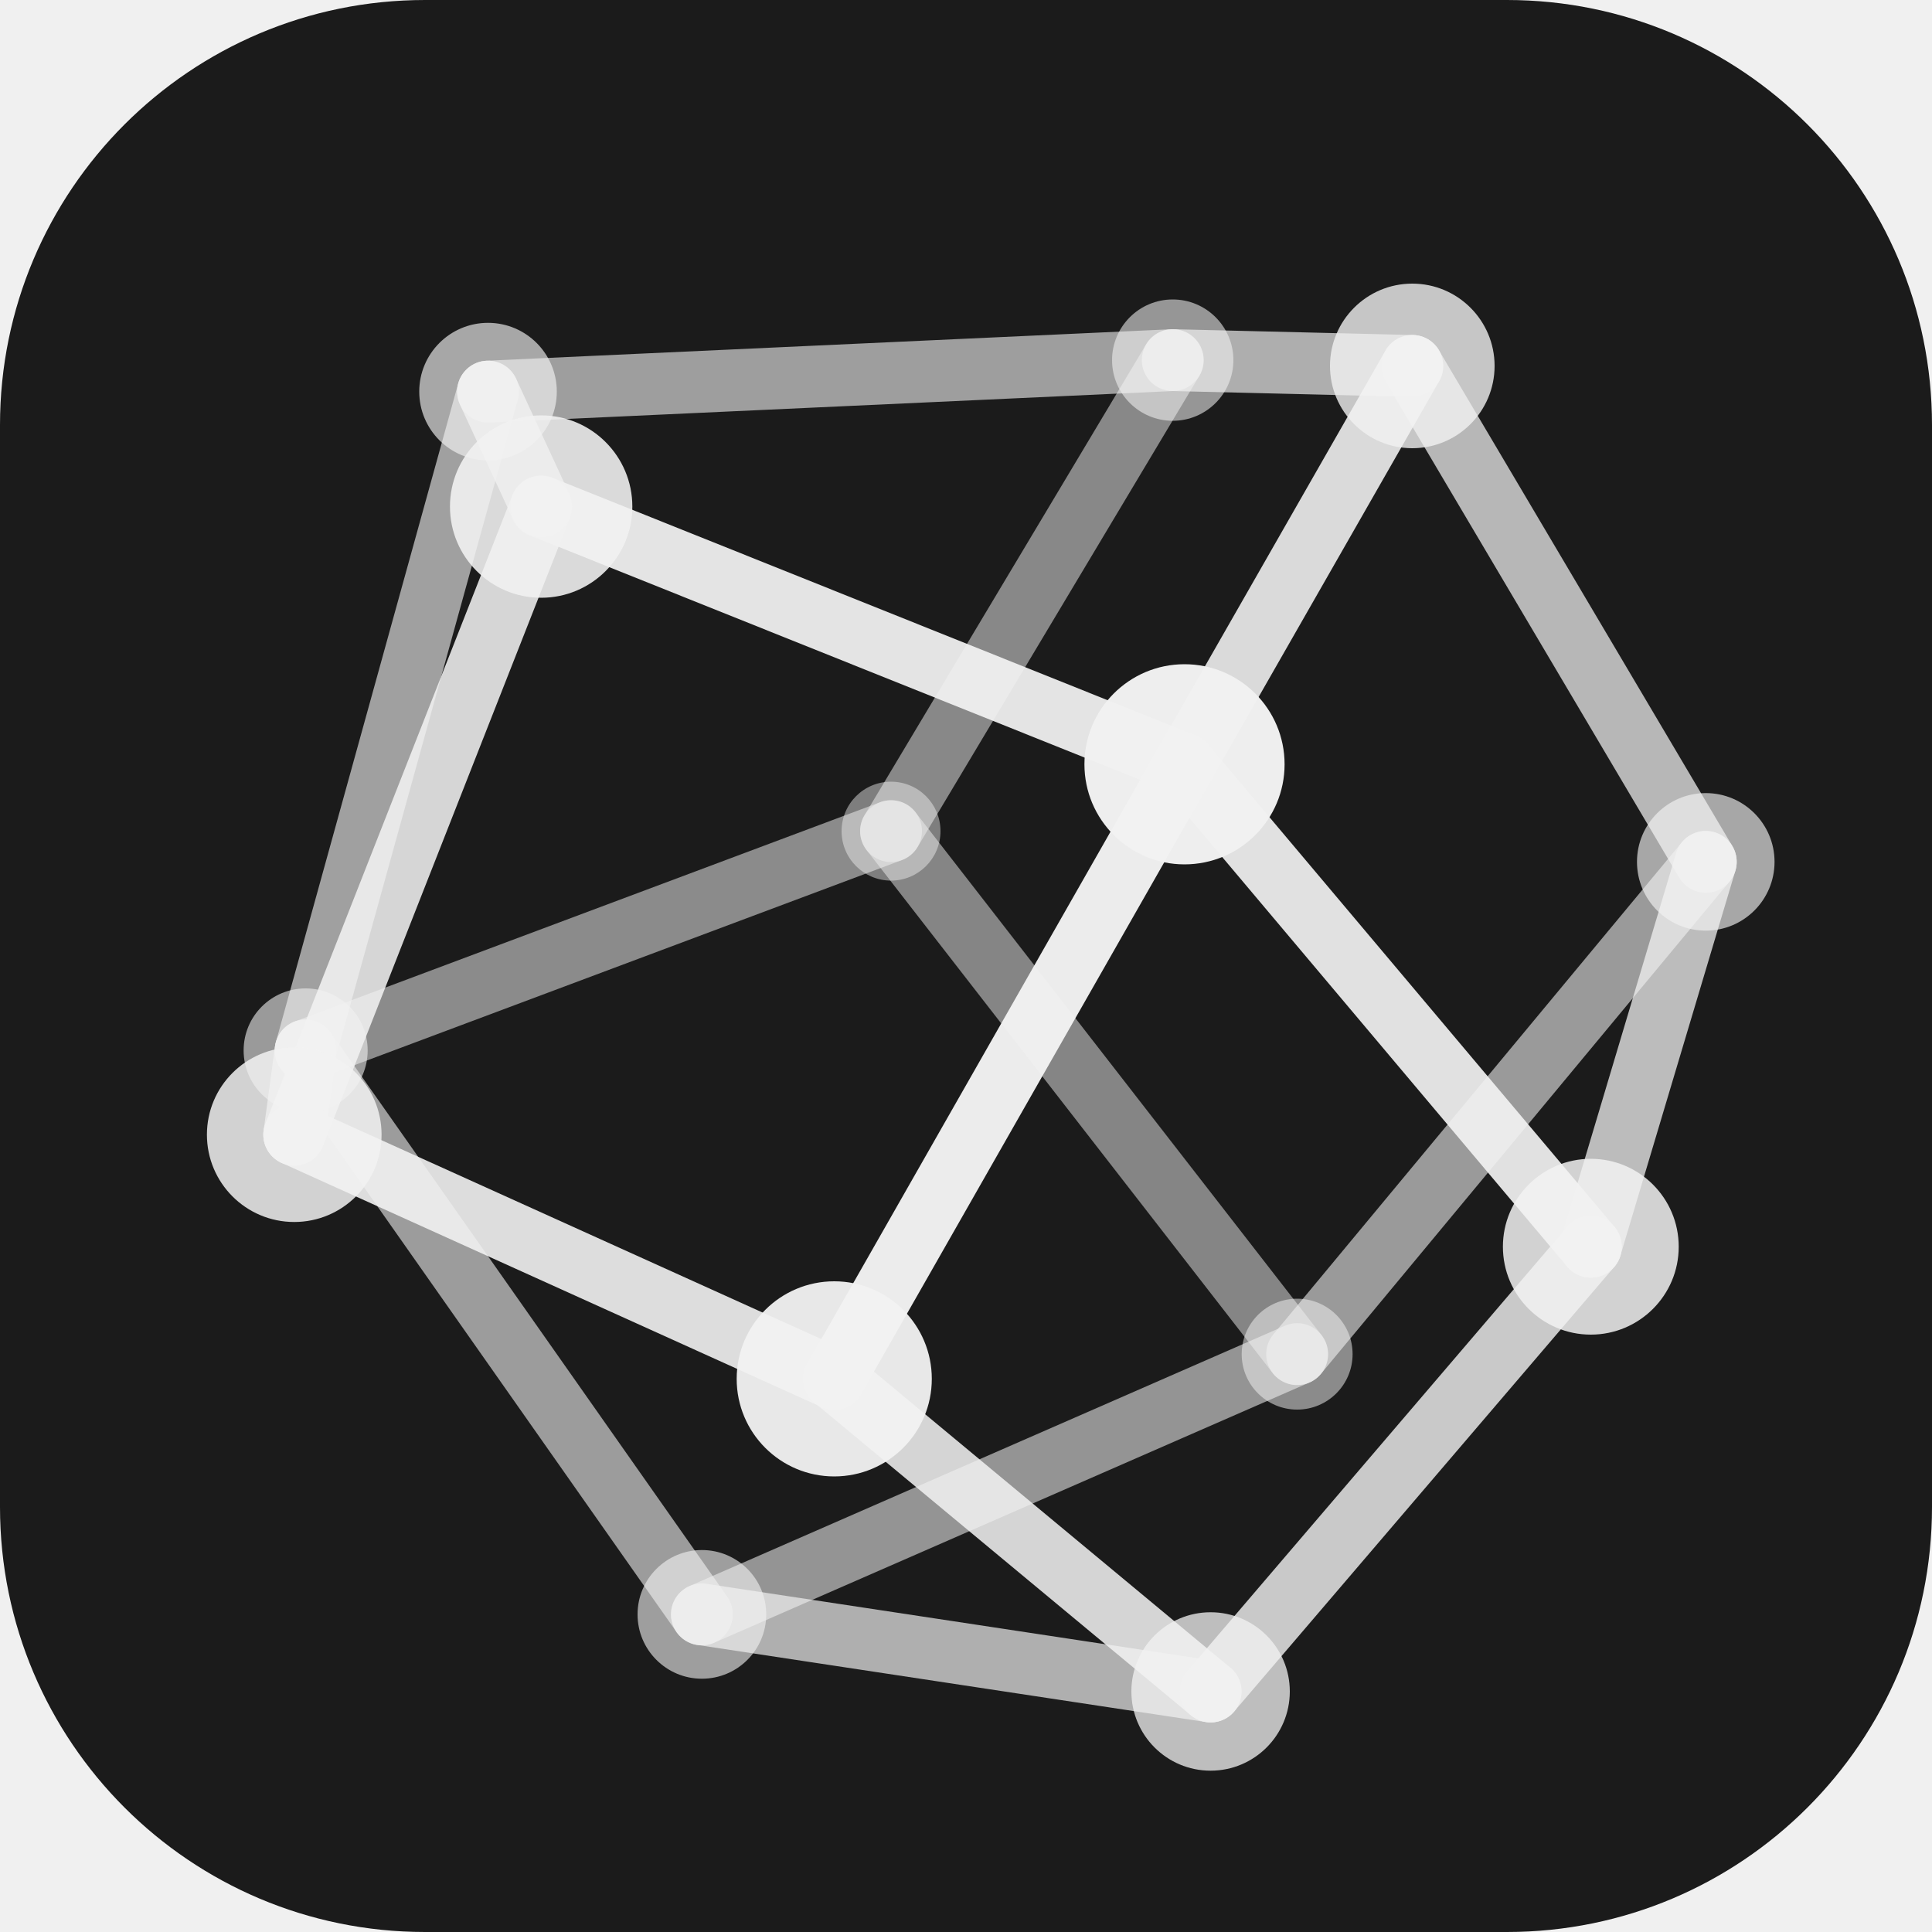
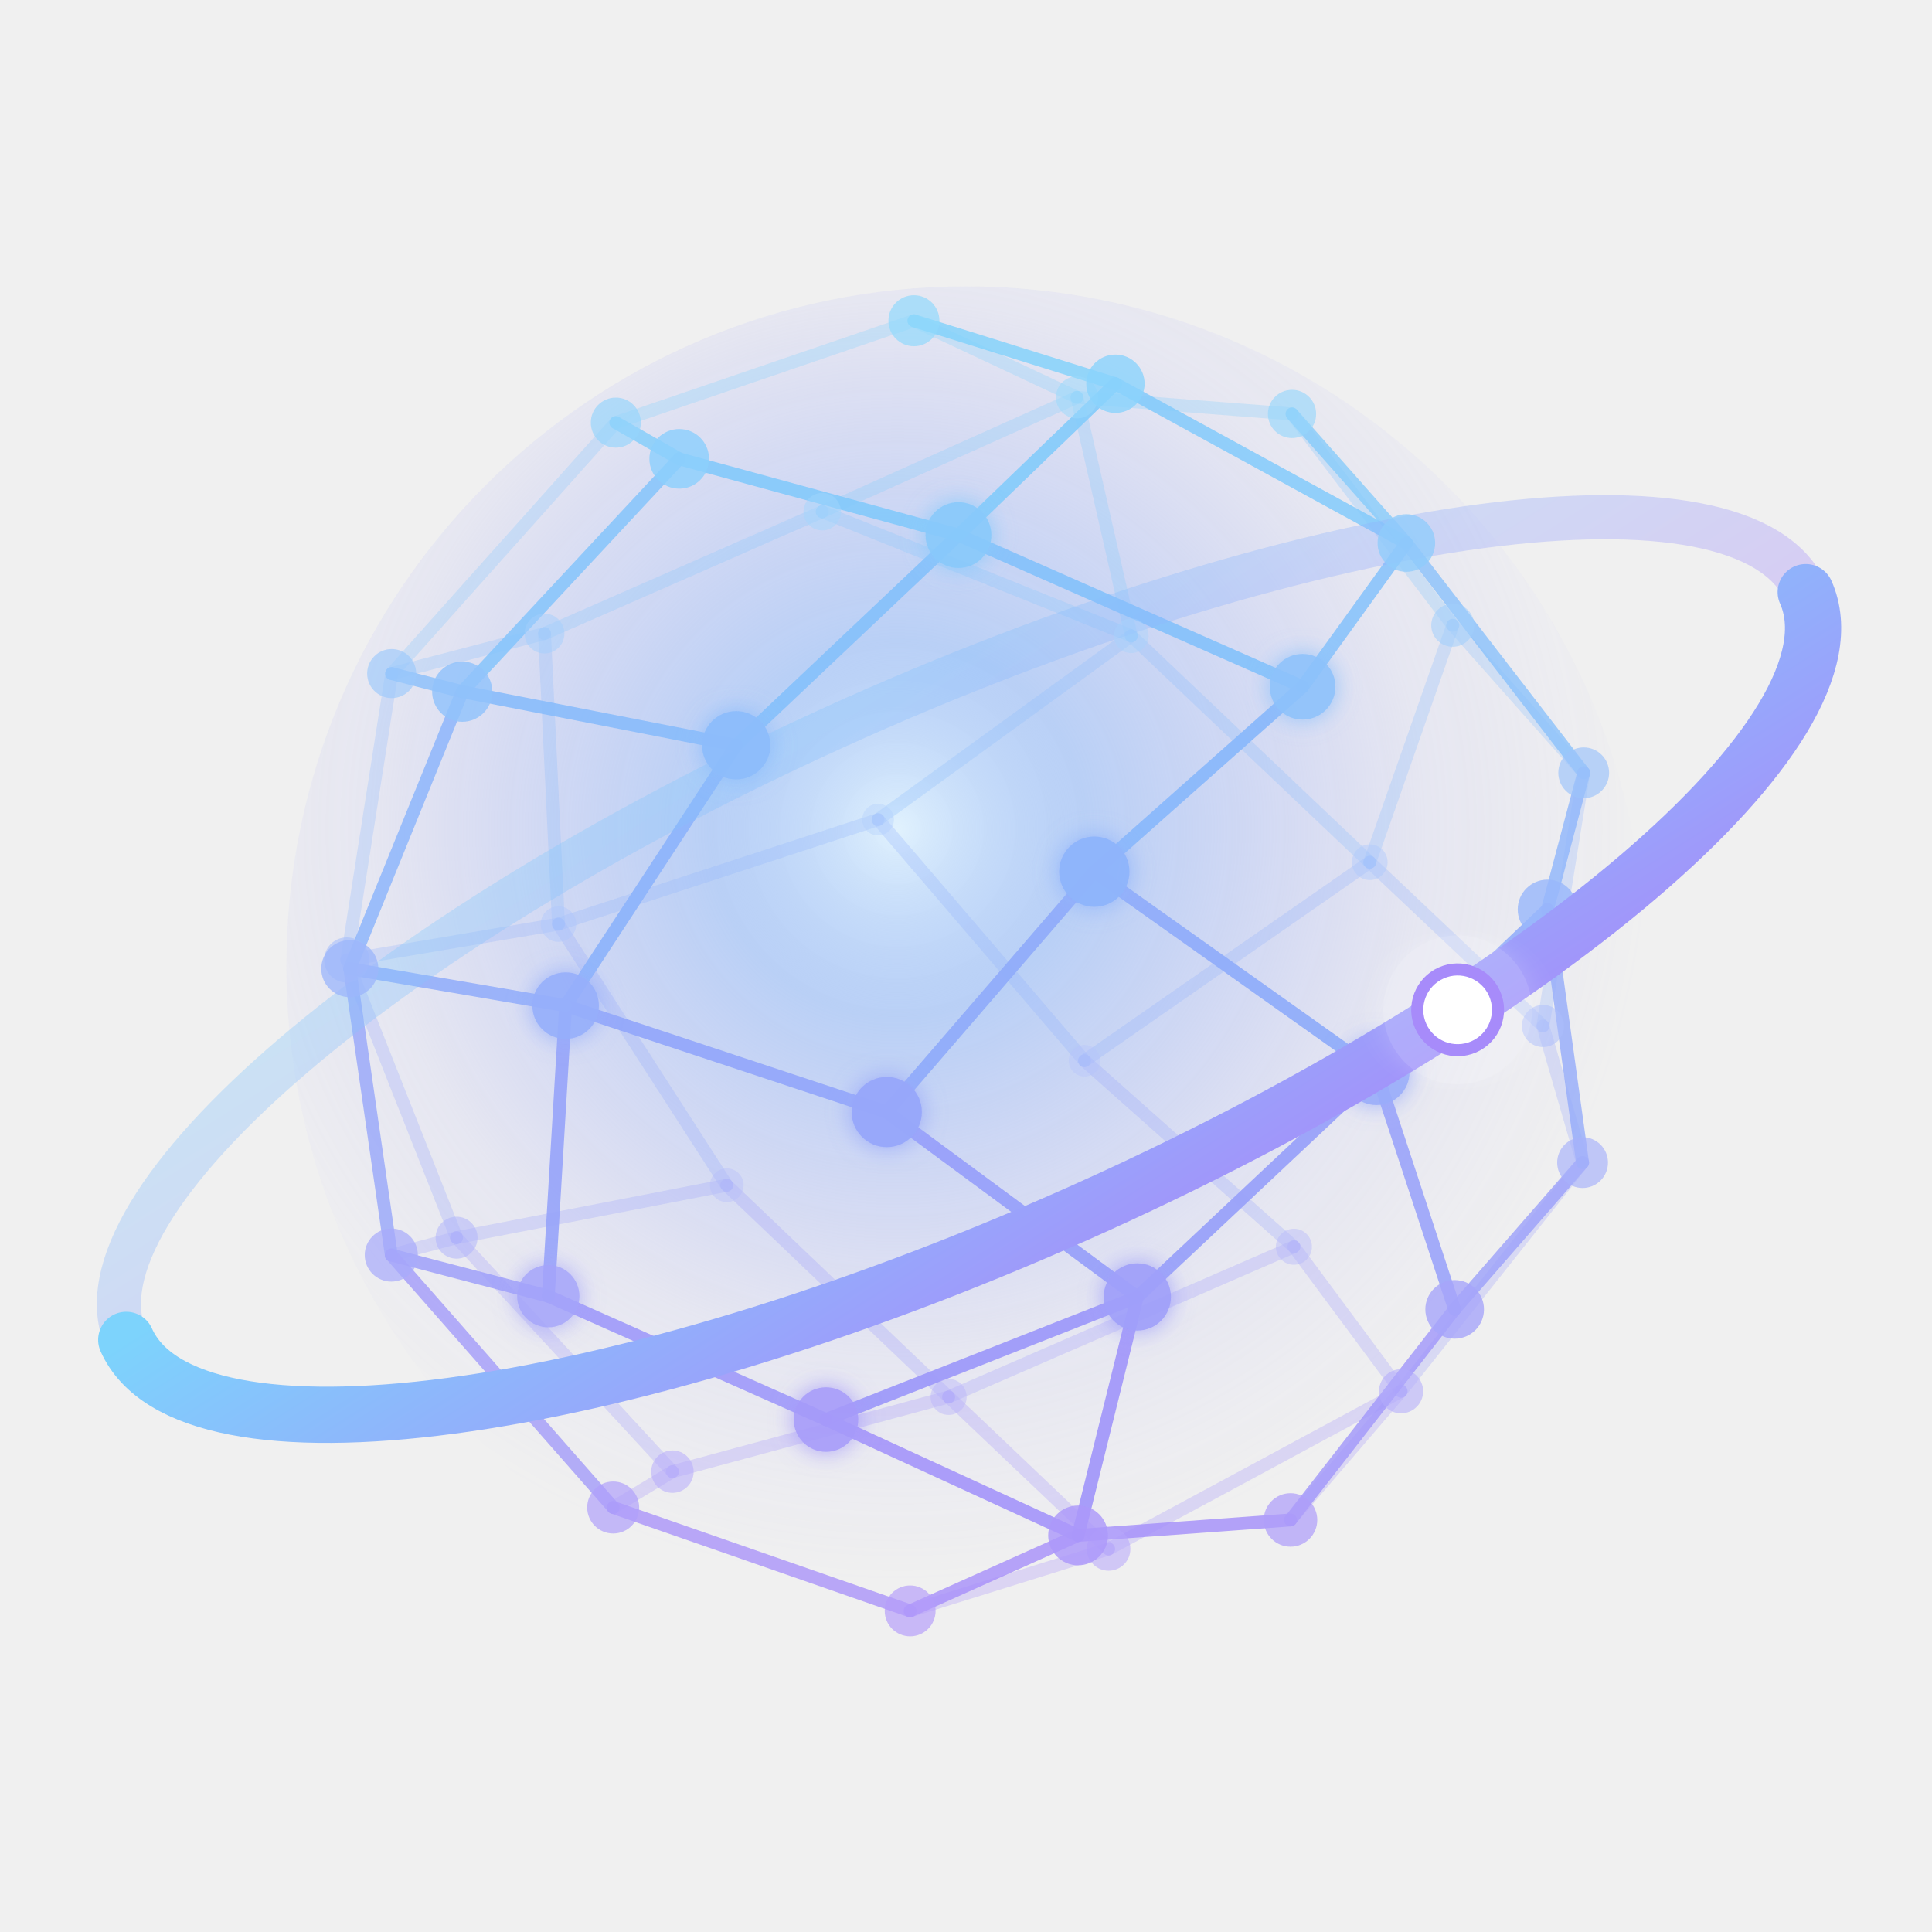
- <svg xmlns="http://www.w3.org/2000/svg" viewBox="0 0 100 100">
-   <rect width="100" height="100" rx="22" fill="#1b1b1b" />
-   <line x1="67.14" y1="70.09" x2="46.12" y2="43.02" stroke="#f2f2f2" stroke-width="3.2" stroke-linecap="round" opacity="0.49" />
-   <line x1="46.12" y1="43.02" x2="60.70" y2="18.64" stroke="#f2f2f2" stroke-width="3.2" stroke-linecap="round" opacity="0.51" />
-   <line x1="15.82" y1="54.37" x2="46.12" y2="43.02" stroke="#f2f2f2" stroke-width="3.2" stroke-linecap="round" opacity="0.52" />
-   <line x1="36.33" y1="83.56" x2="67.14" y2="70.09" stroke="#f2f2f2" stroke-width="3.2" stroke-linecap="round" opacity="0.56" />
-   <line x1="67.14" y1="70.09" x2="88.29" y2="44.61" stroke="#f2f2f2" stroke-width="3.2" stroke-linecap="round" opacity="0.59" />
-   <line x1="36.33" y1="83.56" x2="15.82" y2="54.37" stroke="#f2f2f2" stroke-width="3.2" stroke-linecap="round" opacity="0.60" />
-   <line x1="25.26" y1="20.27" x2="60.70" y2="18.64" stroke="#f2f2f2" stroke-width="3.2" stroke-linecap="round" opacity="0.61" />
-   <line x1="15.82" y1="54.37" x2="25.26" y2="20.27" stroke="#f2f2f2" stroke-width="3.2" stroke-linecap="round" opacity="0.62" />
-   <line x1="73.10" y1="18.94" x2="60.70" y2="18.64" stroke="#f2f2f2" stroke-width="3.2" stroke-linecap="round" opacity="0.68" />
-   <line x1="62.66" y1="87.55" x2="36.33" y2="83.56" stroke="#f2f2f2" stroke-width="3.2" stroke-linecap="round" opacity="0.69" />
-   <line x1="15.23" y1="58.73" x2="15.82" y2="54.37" stroke="#f2f2f2" stroke-width="3.2" stroke-linecap="round" opacity="0.72" />
-   <line x1="88.29" y1="44.61" x2="73.10" y2="18.94" stroke="#f2f2f2" stroke-width="3.2" stroke-linecap="round" opacity="0.72" />
-   <line x1="82.34" y1="64.53" x2="88.29" y2="44.61" stroke="#f2f2f2" stroke-width="3.2" stroke-linecap="round" opacity="0.75" />
-   <line x1="28.01" y1="26.22" x2="25.26" y2="20.27" stroke="#f2f2f2" stroke-width="3.2" stroke-linecap="round" opacity="0.77" />
-   <line x1="62.66" y1="87.55" x2="82.34" y2="64.53" stroke="#f2f2f2" stroke-width="3.2" stroke-linecap="round" opacity="0.81" />
-   <line x1="62.66" y1="87.55" x2="43.18" y2="71.37" stroke="#f2f2f2" stroke-width="3.2" stroke-linecap="round" opacity="0.86" />
-   <line x1="15.23" y1="58.73" x2="28.01" y2="26.22" stroke="#f2f2f2" stroke-width="3.2" stroke-linecap="round" opacity="0.87" />
-   <line x1="61.31" y1="39.56" x2="73.10" y2="18.94" stroke="#f2f2f2" stroke-width="3.2" stroke-linecap="round" opacity="0.89" />
-   <line x1="43.18" y1="71.37" x2="15.23" y2="58.73" stroke="#f2f2f2" stroke-width="3.2" stroke-linecap="round" opacity="0.90" />
-   <line x1="82.34" y1="64.53" x2="61.31" y2="39.56" stroke="#f2f2f2" stroke-width="3.2" stroke-linecap="round" opacity="0.92" />
-   <line x1="61.31" y1="39.56" x2="28.01" y2="26.22" stroke="#f2f2f2" stroke-width="3.2" stroke-linecap="round" opacity="0.93" />
-   <line x1="43.18" y1="71.37" x2="61.31" y2="39.56" stroke="#f2f2f2" stroke-width="3.2" stroke-linecap="round" opacity="0.97" />
-   <circle cx="46.12" cy="43.02" r="2.56" fill="#f2f2f2" opacity="0.46" />
-   <circle cx="67.14" cy="70.09" r="2.87" fill="#f2f2f2" opacity="0.52" />
-   <circle cx="60.70" cy="18.64" r="3.14" fill="#f2f2f2" opacity="0.57" />
-   <circle cx="15.82" cy="54.37" r="3.21" fill="#f2f2f2" opacity="0.59" />
-   <circle cx="36.33" cy="83.56" r="3.33" fill="#f2f2f2" opacity="0.61" />
-   <circle cx="88.29" cy="44.61" r="3.56" fill="#f2f2f2" opacity="0.65" />
-   <circle cx="25.26" cy="20.27" r="3.56" fill="#f2f2f2" opacity="0.65" />
-   <circle cx="62.66" cy="87.55" r="4.10" fill="#f2f2f2" opacity="0.76" />
-   <circle cx="73.10" cy="18.94" r="4.26" fill="#f2f2f2" opacity="0.79" />
-   <circle cx="15.23" cy="58.73" r="4.52" fill="#f2f2f2" opacity="0.85" />
-   <circle cx="82.34" cy="64.53" r="4.55" fill="#f2f2f2" opacity="0.85" />
-   <circle cx="28.01" cy="26.22" r="4.72" fill="#f2f2f2" opacity="0.89" />
-   <circle cx="43.18" cy="71.37" r="5.05" fill="#f2f2f2" opacity="0.95" />
-   <circle cx="61.31" cy="39.56" r="5.18" fill="#f2f2f2" opacity="0.98" />
+ <svg xmlns="http://www.w3.org/2000/svg" viewBox="0 0 512 512" width="512" height="512">
+   <defs>
+     <radialGradient id="core" cx="45%" cy="40%" r="55%">
+       <stop offset="0" stop-color="#e0f2fe" stop-opacity=".95" />
+       <stop offset=".25" stop-color="rgb(141, 182, 251)" stop-opacity=".55" />
+       <stop offset=".7" stop-color="rgb(154, 160, 250)" stop-opacity=".12" />
+       <stop offset="1" stop-color="rgb(158, 153, 250)" stop-opacity="0" />
+     </radialGradient>
+     <linearGradient id="orb" x1="0" y1="0" x2="1" y2="1">
+       <stop offset="0" stop-color="rgb(125, 211, 252)" />
+       <stop offset="1" stop-color="rgb(167, 139, 250)" />
+     </linearGradient>
+     <filter id="glow" x="-50%" y="-50%" width="200%" height="200%">
+       <feGaussianBlur stdDeviation="3.01" result="b" />
+       <feMerge>
+         <feMergeNode in="b" />
+         <feMergeNode in="SourceGraphic" />
+       </feMerge>
+     </filter>
+   </defs>
+   <circle cx="256.0" cy="256.0" r="180.1" fill="url(#core)" />
+   <line x1="287.4" y1="281.1" x2="342.9" y2="330.4" stroke="rgb(152, 164, 250)" stroke-width="3.41" stroke-linecap="round" opacity="0.28" />
+   <line x1="299.8" y1="168.5" x2="232.7" y2="217.2" stroke="rgb(138, 188, 251)" stroke-width="3.41" stroke-linecap="round" opacity="0.28" />
+   <line x1="285.4" y1="105.3" x2="299.8" y2="168.5" stroke="rgb(131, 200, 251)" stroke-width="3.41" stroke-linecap="round" opacity="0.28" />
+   <line x1="148.0" y1="244.9" x2="192.6" y2="314.1" stroke="rgb(148, 170, 250)" stroke-width="3.41" stroke-linecap="round" opacity="0.28" />
+   <line x1="419.4" y1="308.1" x2="371.3" y2="368.7" stroke="rgb(156, 157, 250)" stroke-width="3.41" stroke-linecap="round" opacity="0.28" />
+   <line x1="293.8" y1="410.5" x2="241.2" y2="426.9" stroke="rgb(165, 140, 250)" stroke-width="3.41" stroke-linecap="round" opacity="0.28" />
+   <line x1="144.3" y1="167.9" x2="103.8" y2="178.5" stroke="rgb(135, 192, 251)" stroke-width="3.41" stroke-linecap="round" opacity="0.28" />
+   <line x1="342.4" y1="109.7" x2="385.0" y2="165.7" stroke="rgb(131, 199, 251)" stroke-width="3.41" stroke-linecap="round" opacity="0.28" />
+   <line x1="103.8" y1="178.5" x2="91.9" y2="254.4" stroke="rgb(141, 183, 251)" stroke-width="3.41" stroke-linecap="round" opacity="0.28" />
+   <line x1="178.2" y1="390.0" x2="162.5" y2="399.5" stroke="rgb(162, 145, 250)" stroke-width="3.41" stroke-linecap="round" opacity="0.28" />
+   <line x1="363.0" y1="228.5" x2="408.9" y2="271.9" stroke="rgb(145, 176, 251)" stroke-width="3.41" stroke-linecap="round" opacity="0.28" />
+   <line x1="285.4" y1="105.3" x2="217.9" y2="135.6" stroke="rgb(129, 203, 251)" stroke-width="3.41" stroke-linecap="round" opacity="0.28" />
+   <line x1="192.6" y1="314.1" x2="251.4" y2="370.2" stroke="rgb(156, 156, 250)" stroke-width="3.41" stroke-linecap="round" opacity="0.28" />
+   <line x1="232.7" y1="217.2" x2="148.0" y2="244.9" stroke="rgb(142, 180, 251)" stroke-width="3.41" stroke-linecap="round" opacity="0.28" />
+   <line x1="91.9" y1="254.4" x2="121.0" y2="328.0" stroke="rgb(150, 167, 250)" stroke-width="3.41" stroke-linecap="round" opacity="0.28" />
+   <line x1="371.3" y1="368.7" x2="293.8" y2="410.5" stroke="rgb(162, 146, 250)" stroke-width="3.41" stroke-linecap="round" opacity="0.28" />
+   <line x1="419.7" y1="204.8" x2="408.9" y2="271.9" stroke="rgb(143, 178, 251)" stroke-width="3.41" stroke-linecap="round" opacity="0.28" />
+   <line x1="342.9" y1="330.4" x2="371.3" y2="368.7" stroke="rgb(157, 155, 250)" stroke-width="3.41" stroke-linecap="round" opacity="0.28" />
+   <line x1="408.9" y1="271.9" x2="419.4" y2="308.1" stroke="rgb(150, 167, 250)" stroke-width="3.41" stroke-linecap="round" opacity="0.28" />
+   <line x1="251.4" y1="370.2" x2="293.8" y2="410.5" stroke="rgb(162, 146, 250)" stroke-width="3.41" stroke-linecap="round" opacity="0.28" />
+   <line x1="385.0" y1="165.7" x2="363.0" y2="228.5" stroke="rgb(138, 187, 251)" stroke-width="3.41" stroke-linecap="round" opacity="0.28" />
+   <line x1="363.0" y1="228.5" x2="287.4" y2="281.1" stroke="rgb(145, 175, 251)" stroke-width="3.41" stroke-linecap="round" opacity="0.28" />
+   <line x1="299.8" y1="168.5" x2="363.0" y2="228.5" stroke="rgb(138, 187, 251)" stroke-width="3.41" stroke-linecap="round" opacity="0.28" />
+   <line x1="192.6" y1="314.1" x2="121.0" y2="328.0" stroke="rgb(153, 161, 250)" stroke-width="3.41" stroke-linecap="round" opacity="0.28" />
+   <line x1="121.0" y1="328.0" x2="178.2" y2="390.0" stroke="rgb(158, 153, 250)" stroke-width="3.41" stroke-linecap="round" opacity="0.28" />
+   <line x1="148.0" y1="244.9" x2="91.9" y2="254.4" stroke="rgb(145, 176, 251)" stroke-width="3.41" stroke-linecap="round" opacity="0.28" />
+   <line x1="342.9" y1="330.4" x2="251.4" y2="370.2" stroke="rgb(157, 155, 250)" stroke-width="3.41" stroke-linecap="round" opacity="0.28" />
+   <line x1="242.2" y1="85.0" x2="163.2" y2="112.0" stroke="rgb(126, 208, 251)" stroke-width="3.41" stroke-linecap="round" opacity="0.28" />
+   <line x1="163.2" y1="112.0" x2="103.8" y2="178.5" stroke="rgb(132, 198, 251)" stroke-width="3.41" stroke-linecap="round" opacity="0.28" />
+   <line x1="217.9" y1="135.6" x2="299.8" y2="168.5" stroke="rgb(133, 196, 251)" stroke-width="3.41" stroke-linecap="round" opacity="0.28" />
+   <line x1="232.7" y1="217.2" x2="287.4" y2="281.1" stroke="rgb(145, 176, 251)" stroke-width="3.41" stroke-linecap="round" opacity="0.28" />
+   <line x1="121.0" y1="328.0" x2="103.7" y2="332.6" stroke="rgb(155, 159, 250)" stroke-width="3.41" stroke-linecap="round" opacity="0.28" />
+   <line x1="285.4" y1="105.3" x2="242.2" y2="85.0" stroke="rgb(126, 208, 251)" stroke-width="3.41" stroke-linecap="round" opacity="0.28" />
+   <line x1="217.9" y1="135.6" x2="144.3" y2="167.9" stroke="rgb(133, 196, 251)" stroke-width="3.41" stroke-linecap="round" opacity="0.28" />
+   <line x1="371.3" y1="368.7" x2="342.0" y2="402.8" stroke="rgb(161, 147, 250)" stroke-width="3.41" stroke-linecap="round" opacity="0.28" />
+   <line x1="144.3" y1="167.9" x2="148.0" y2="244.9" stroke="rgb(139, 185, 251)" stroke-width="3.41" stroke-linecap="round" opacity="0.28" />
+   <line x1="285.4" y1="105.3" x2="342.4" y2="109.7" stroke="rgb(127, 206, 251)" stroke-width="3.41" stroke-linecap="round" opacity="0.28" />
+   <line x1="251.4" y1="370.2" x2="178.2" y2="390.0" stroke="rgb(161, 148, 250)" stroke-width="3.41" stroke-linecap="round" opacity="0.28" />
+   <line x1="385.0" y1="165.7" x2="419.7" y2="204.8" stroke="rgb(137, 189, 251)" stroke-width="3.41" stroke-linecap="round" opacity="0.28" />
+   <line x1="364.8" y1="284.1" x2="385.5" y2="347.0" stroke="rgb(153, 162, 250)" stroke-width="3.41" stroke-linecap="round" opacity="0.88" />
+   <line x1="163.2" y1="112.0" x2="180.0" y2="121.6" stroke="rgb(128, 204, 251)" stroke-width="3.41" stroke-linecap="round" opacity="0.79" />
+   <line x1="241.2" y1="426.9" x2="285.7" y2="406.9" stroke="rgb(165, 141, 250)" stroke-width="3.41" stroke-linecap="round" opacity="0.79" />
+   <line x1="254.0" y1="141.8" x2="195.1" y2="197.5" stroke="rgb(135, 193, 251)" stroke-width="3.41" stroke-linecap="round" opacity="0.94" />
+   <line x1="180.0" y1="121.6" x2="122.5" y2="183.3" stroke="rgb(133, 196, 251)" stroke-width="3.41" stroke-linecap="round" opacity="0.85" />
+   <line x1="385.5" y1="347.0" x2="342.0" y2="402.8" stroke="rgb(160, 150, 250)" stroke-width="3.41" stroke-linecap="round" opacity="0.80" />
+   <line x1="295.6" y1="101.7" x2="372.7" y2="143.9" stroke="rgb(129, 202, 251)" stroke-width="3.41" stroke-linecap="round" opacity="0.83" />
+   <line x1="103.7" y1="332.6" x2="145.3" y2="343.5" stroke="rgb(156, 157, 250)" stroke-width="3.41" stroke-linecap="round" opacity="0.82" />
+   <line x1="301.4" y1="343.7" x2="218.9" y2="376.2" stroke="rgb(158, 153, 250)" stroke-width="3.41" stroke-linecap="round" opacity="0.93" />
+   <line x1="372.7" y1="143.9" x2="419.7" y2="204.8" stroke="rgb(136, 192, 251)" stroke-width="3.41" stroke-linecap="round" opacity="0.78" />
+   <line x1="162.5" y1="399.5" x2="241.2" y2="426.9" stroke="rgb(165, 142, 250)" stroke-width="3.41" stroke-linecap="round" opacity="0.75" />
+   <line x1="419.7" y1="204.8" x2="410.1" y2="241.0" stroke="rgb(141, 181, 251)" stroke-width="3.41" stroke-linecap="round" opacity="0.79" />
+   <line x1="195.1" y1="197.5" x2="149.9" y2="266.5" stroke="rgb(143, 180, 251)" stroke-width="3.41" stroke-linecap="round" opacity="0.95" />
+   <line x1="301.4" y1="343.7" x2="285.7" y2="406.9" stroke="rgb(160, 149, 250)" stroke-width="3.41" stroke-linecap="round" opacity="0.90" />
+   <line x1="342.0" y1="402.8" x2="285.7" y2="406.9" stroke="rgb(164, 143, 250)" stroke-width="3.41" stroke-linecap="round" opacity="0.81" />
+   <line x1="254.0" y1="141.8" x2="345.2" y2="182.0" stroke="rgb(134, 194, 251)" stroke-width="3.41" stroke-linecap="round" opacity="0.93" />
+   <line x1="180.0" y1="121.6" x2="254.0" y2="141.8" stroke="rgb(130, 201, 251)" stroke-width="3.41" stroke-linecap="round" opacity="0.89" />
+   <line x1="345.2" y1="182.0" x2="290.0" y2="231.0" stroke="rgb(139, 185, 251)" stroke-width="3.41" stroke-linecap="round" opacity="0.95" />
+   <line x1="145.3" y1="343.5" x2="218.9" y2="376.2" stroke="rgb(158, 153, 250)" stroke-width="3.41" stroke-linecap="round" opacity="0.90" />
+   <line x1="149.9" y1="266.5" x2="145.3" y2="343.5" stroke="rgb(151, 164, 250)" stroke-width="3.41" stroke-linecap="round" opacity="0.91" />
+   <line x1="92.7" y1="256.7" x2="103.7" y2="332.6" stroke="rgb(150, 166, 250)" stroke-width="3.41" stroke-linecap="round" opacity="0.79" />
+   <line x1="103.8" y1="178.5" x2="122.5" y2="183.3" stroke="rgb(136, 190, 251)" stroke-width="3.41" stroke-linecap="round" opacity="0.79" />
+   <line x1="122.5" y1="183.3" x2="92.7" y2="256.7" stroke="rgb(141, 182, 251)" stroke-width="3.41" stroke-linecap="round" opacity="0.84" />
+   <line x1="290.0" y1="231.0" x2="235.0" y2="294.7" stroke="rgb(146, 173, 250)" stroke-width="3.41" stroke-linecap="round" opacity="0.98" />
+   <line x1="410.1" y1="241.0" x2="364.8" y2="284.1" stroke="rgb(146, 173, 250)" stroke-width="3.41" stroke-linecap="round" opacity="0.89" />
+   <line x1="218.9" y1="376.2" x2="285.7" y2="406.9" stroke="rgb(162, 146, 250)" stroke-width="3.41" stroke-linecap="round" opacity="0.88" />
+   <line x1="419.4" y1="308.1" x2="385.5" y2="347.0" stroke="rgb(154, 159, 250)" stroke-width="3.41" stroke-linecap="round" opacity="0.79" />
+   <line x1="149.9" y1="266.5" x2="235.0" y2="294.7" stroke="rgb(149, 169, 250)" stroke-width="3.41" stroke-linecap="round" opacity="0.96" />
+   <line x1="342.4" y1="109.7" x2="372.7" y2="143.9" stroke="rgb(130, 202, 251)" stroke-width="3.41" stroke-linecap="round" opacity="0.76" />
+   <line x1="122.5" y1="183.3" x2="195.1" y2="197.5" stroke="rgb(137, 188, 251)" stroke-width="3.41" stroke-linecap="round" opacity="0.91" />
+   <line x1="290.0" y1="231.0" x2="364.8" y2="284.1" stroke="rgb(146, 174, 250)" stroke-width="3.41" stroke-linecap="round" opacity="0.96" />
+   <line x1="364.8" y1="284.1" x2="301.4" y2="343.7" stroke="rgb(153, 162, 250)" stroke-width="3.41" stroke-linecap="round" opacity="0.94" />
+   <line x1="242.2" y1="85.0" x2="295.6" y2="101.7" stroke="rgb(126, 209, 251)" stroke-width="3.41" stroke-linecap="round" opacity="0.79" />
+   <line x1="295.6" y1="101.7" x2="254.0" y2="141.8" stroke="rgb(129, 203, 251)" stroke-width="3.41" stroke-linecap="round" opacity="0.88" />
+   <line x1="410.1" y1="241.0" x2="419.4" y2="308.1" stroke="rgb(148, 171, 250)" stroke-width="3.41" stroke-linecap="round" opacity="0.79" />
+   <line x1="103.7" y1="332.6" x2="162.5" y2="399.5" stroke="rgb(159, 151, 250)" stroke-width="3.41" stroke-linecap="round" opacity="0.76" />
+   <line x1="372.7" y1="143.9" x2="345.2" y2="182.0" stroke="rgb(134, 194, 251)" stroke-width="3.41" stroke-linecap="round" opacity="0.87" />
+   <line x1="92.7" y1="256.7" x2="149.9" y2="266.5" stroke="rgb(146, 173, 250)" stroke-width="3.41" stroke-linecap="round" opacity="0.88" />
+   <line x1="235.0" y1="294.7" x2="301.4" y2="343.7" stroke="rgb(153, 161, 250)" stroke-width="3.41" stroke-linecap="round" opacity="0.96" />
+   <path d="M 12.4 256.0 A 243.6 72.0 0 0 1 499.6 256.0" fill="none" stroke="url(#orb)" stroke-width="11.7" stroke-linecap="round" opacity=".35" transform="rotate(-24 256.0 256.0)" />
+   <circle cx="287.4" cy="281.1" r="4.18" fill="rgb(180, 194, 252)" opacity="0.36" />
+   <circle cx="232.7" cy="217.2" r="4.20" fill="rgb(174, 204, 252)" opacity="0.36" />
+   <circle cx="192.6" cy="314.1" r="4.47" fill="rgb(181, 188, 251)" opacity="0.39" />
+   <circle cx="299.8" cy="168.5" r="4.58" fill="rgb(167, 210, 252)" opacity="0.41" />
+   <circle cx="148.0" cy="244.9" r="4.71" fill="rgb(174, 197, 252)" opacity="0.42" />
+   <circle cx="363.0" cy="228.5" r="4.73" fill="rgb(172, 200, 252)" opacity="0.43" />
+   <circle cx="251.4" cy="370.2" r="4.78" fill="rgb(184, 178, 251)" opacity="0.43" />
+   <circle cx="342.9" cy="330.4" r="4.78" fill="rgb(181, 184, 251)" opacity="0.43" />
+   <circle cx="217.9" cy="135.6" r="4.96" fill="rgb(162, 214, 252)" opacity="0.46" />
+   <circle cx="144.3" cy="167.9" r="5.28" fill="rgb(163, 207, 252)" opacity="0.49" />
+   <circle cx="121.0" cy="328.0" r="5.56" fill="rgb(176, 180, 251)" opacity="0.53" />
+   <circle cx="285.4" cy="105.3" r="5.57" fill="rgb(155, 217, 252)" opacity="0.53" />
+   <circle cx="408.9" cy="271.9" r="5.58" fill="rgb(171, 189, 251)" opacity="0.53" />
+   <circle cx="178.2" cy="390.0" r="5.62" fill="rgb(182, 170, 251)" opacity="0.54" />
+   <circle cx="385.0" cy="165.7" r="5.70" fill="rgb(160, 206, 252)" opacity="0.55" />
+   <circle cx="293.8" cy="410.5" r="5.76" fill="rgb(183, 165, 251)" opacity="0.55" />
+   <circle cx="371.3" cy="368.7" r="5.85" fill="rgb(178, 172, 251)" opacity="0.56" />
+   <circle cx="91.9" cy="254.4" r="5.98" fill="rgb(166, 190, 251)" opacity="0.58" />
+   <circle cx="342.4" cy="109.7" r="6.39" fill="rgb(149, 214, 252)" opacity="0.63" />
+   <circle cx="103.8" cy="178.5" r="6.50" fill="rgb(155, 201, 252)" opacity="0.64" />
+   <circle cx="163.2" cy="112.0" r="6.63" fill="rgb(148, 213, 252)" opacity="0.66" />
+   <circle cx="419.4" cy="308.1" r="6.73" fill="rgb(167, 177, 251)" opacity="0.67" />
+   <circle cx="419.7" cy="204.8" r="6.73" fill="rgb(157, 196, 251)" opacity="0.67" />
+   <circle cx="241.2" cy="426.9" r="6.74" fill="rgb(180, 156, 250)" opacity="0.67" />
+   <circle cx="242.2" cy="85.0" r="6.76" fill="rgb(144, 217, 252)" opacity="0.68" />
+   <circle cx="162.5" cy="399.5" r="6.89" fill="rgb(176, 160, 250)" opacity="0.69" />
+   <circle cx="103.7" cy="332.6" r="7.04" fill="rgb(168, 171, 251)" opacity="0.71" />
+   <circle cx="342.0" cy="402.8" r="7.09" fill="rgb(175, 158, 250)" opacity="0.72" />
+   <circle cx="92.7" cy="256.7" r="7.56" fill="rgb(157, 183, 251)" opacity="0.77" />
+   <circle cx="372.7" cy="143.9" r="7.63" fill="rgb(144, 204, 251)" opacity="0.78" />
+   <circle cx="295.6" cy="101.7" r="7.73" fill="rgb(139, 211, 252)" opacity="0.80" />
+   <circle cx="385.5" cy="347.0" r="7.77" fill="rgb(166, 165, 250)" opacity="0.80" />
+   <circle cx="410.1" cy="241.0" r="7.89" fill="rgb(153, 184, 251)" opacity="0.81" />
+   <circle cx="180.0" cy="121.6" r="7.90" fill="rgb(140, 207, 252)" opacity="0.82" />
+   <circle cx="285.7" cy="406.9" r="7.92" fill="rgb(172, 152, 250)" opacity="0.82" />
+   <circle cx="122.5" cy="183.3" r="7.98" fill="rgb(146, 195, 251)" opacity="0.83" />
+   <circle cx="145.3" cy="343.5" r="8.25" fill="rgb(163, 163, 250)" opacity="0.86" filter="url(#glow)" />
+   <circle cx="218.9" cy="376.2" r="8.55" fill="rgb(165, 154, 250)" opacity="0.90" filter="url(#glow)" />
+   <circle cx="345.2" cy="182.0" r="8.70" fill="rgb(141, 193, 251)" opacity="0.91" filter="url(#glow)" />
+   <circle cx="254.0" cy="141.8" r="8.72" fill="rgb(136, 201, 251)" opacity="0.92" filter="url(#glow)" />
+   <circle cx="364.8" cy="284.1" r="8.75" fill="rgb(153, 172, 250)" opacity="0.92" filter="url(#glow)" />
+   <circle cx="149.9" cy="266.5" r="8.82" fill="rgb(150, 175, 251)" opacity="0.93" filter="url(#glow)" />
+   <circle cx="301.4" cy="343.7" r="8.91" fill="rgb(159, 159, 250)" opacity="0.94" filter="url(#glow)" />
+   <circle cx="195.1" cy="197.5" r="9.05" fill="rgb(141, 188, 251)" opacity="0.96" filter="url(#glow)" />
+   <circle cx="235.0" cy="294.7" r="9.30" fill="rgb(151, 167, 250)" opacity="0.99" filter="url(#glow)" />
+   <circle cx="290.0" cy="231.0" r="9.31" fill="rgb(143, 180, 251)" opacity="0.99" filter="url(#glow)" />
+   <path d="M 499.6 256.0 A 243.6 72.0 0 0 1 12.4 256.0" fill="none" stroke="url(#orb)" stroke-width="14.9" stroke-linecap="round" transform="rotate(-24 256.0 256.0)" />
+   <g transform="rotate(-24 256.0 256.0)">
+     <circle cx="370.3" cy="319.6" r="19.7" fill="#ffffff" opacity=".18" filter="url(#glow)" />
+     <circle cx="370.3" cy="319.6" r="10.7" fill="#ffffff" stroke="rgb(167, 139, 250)" stroke-width="3.2" />
+   </g>
</svg>
